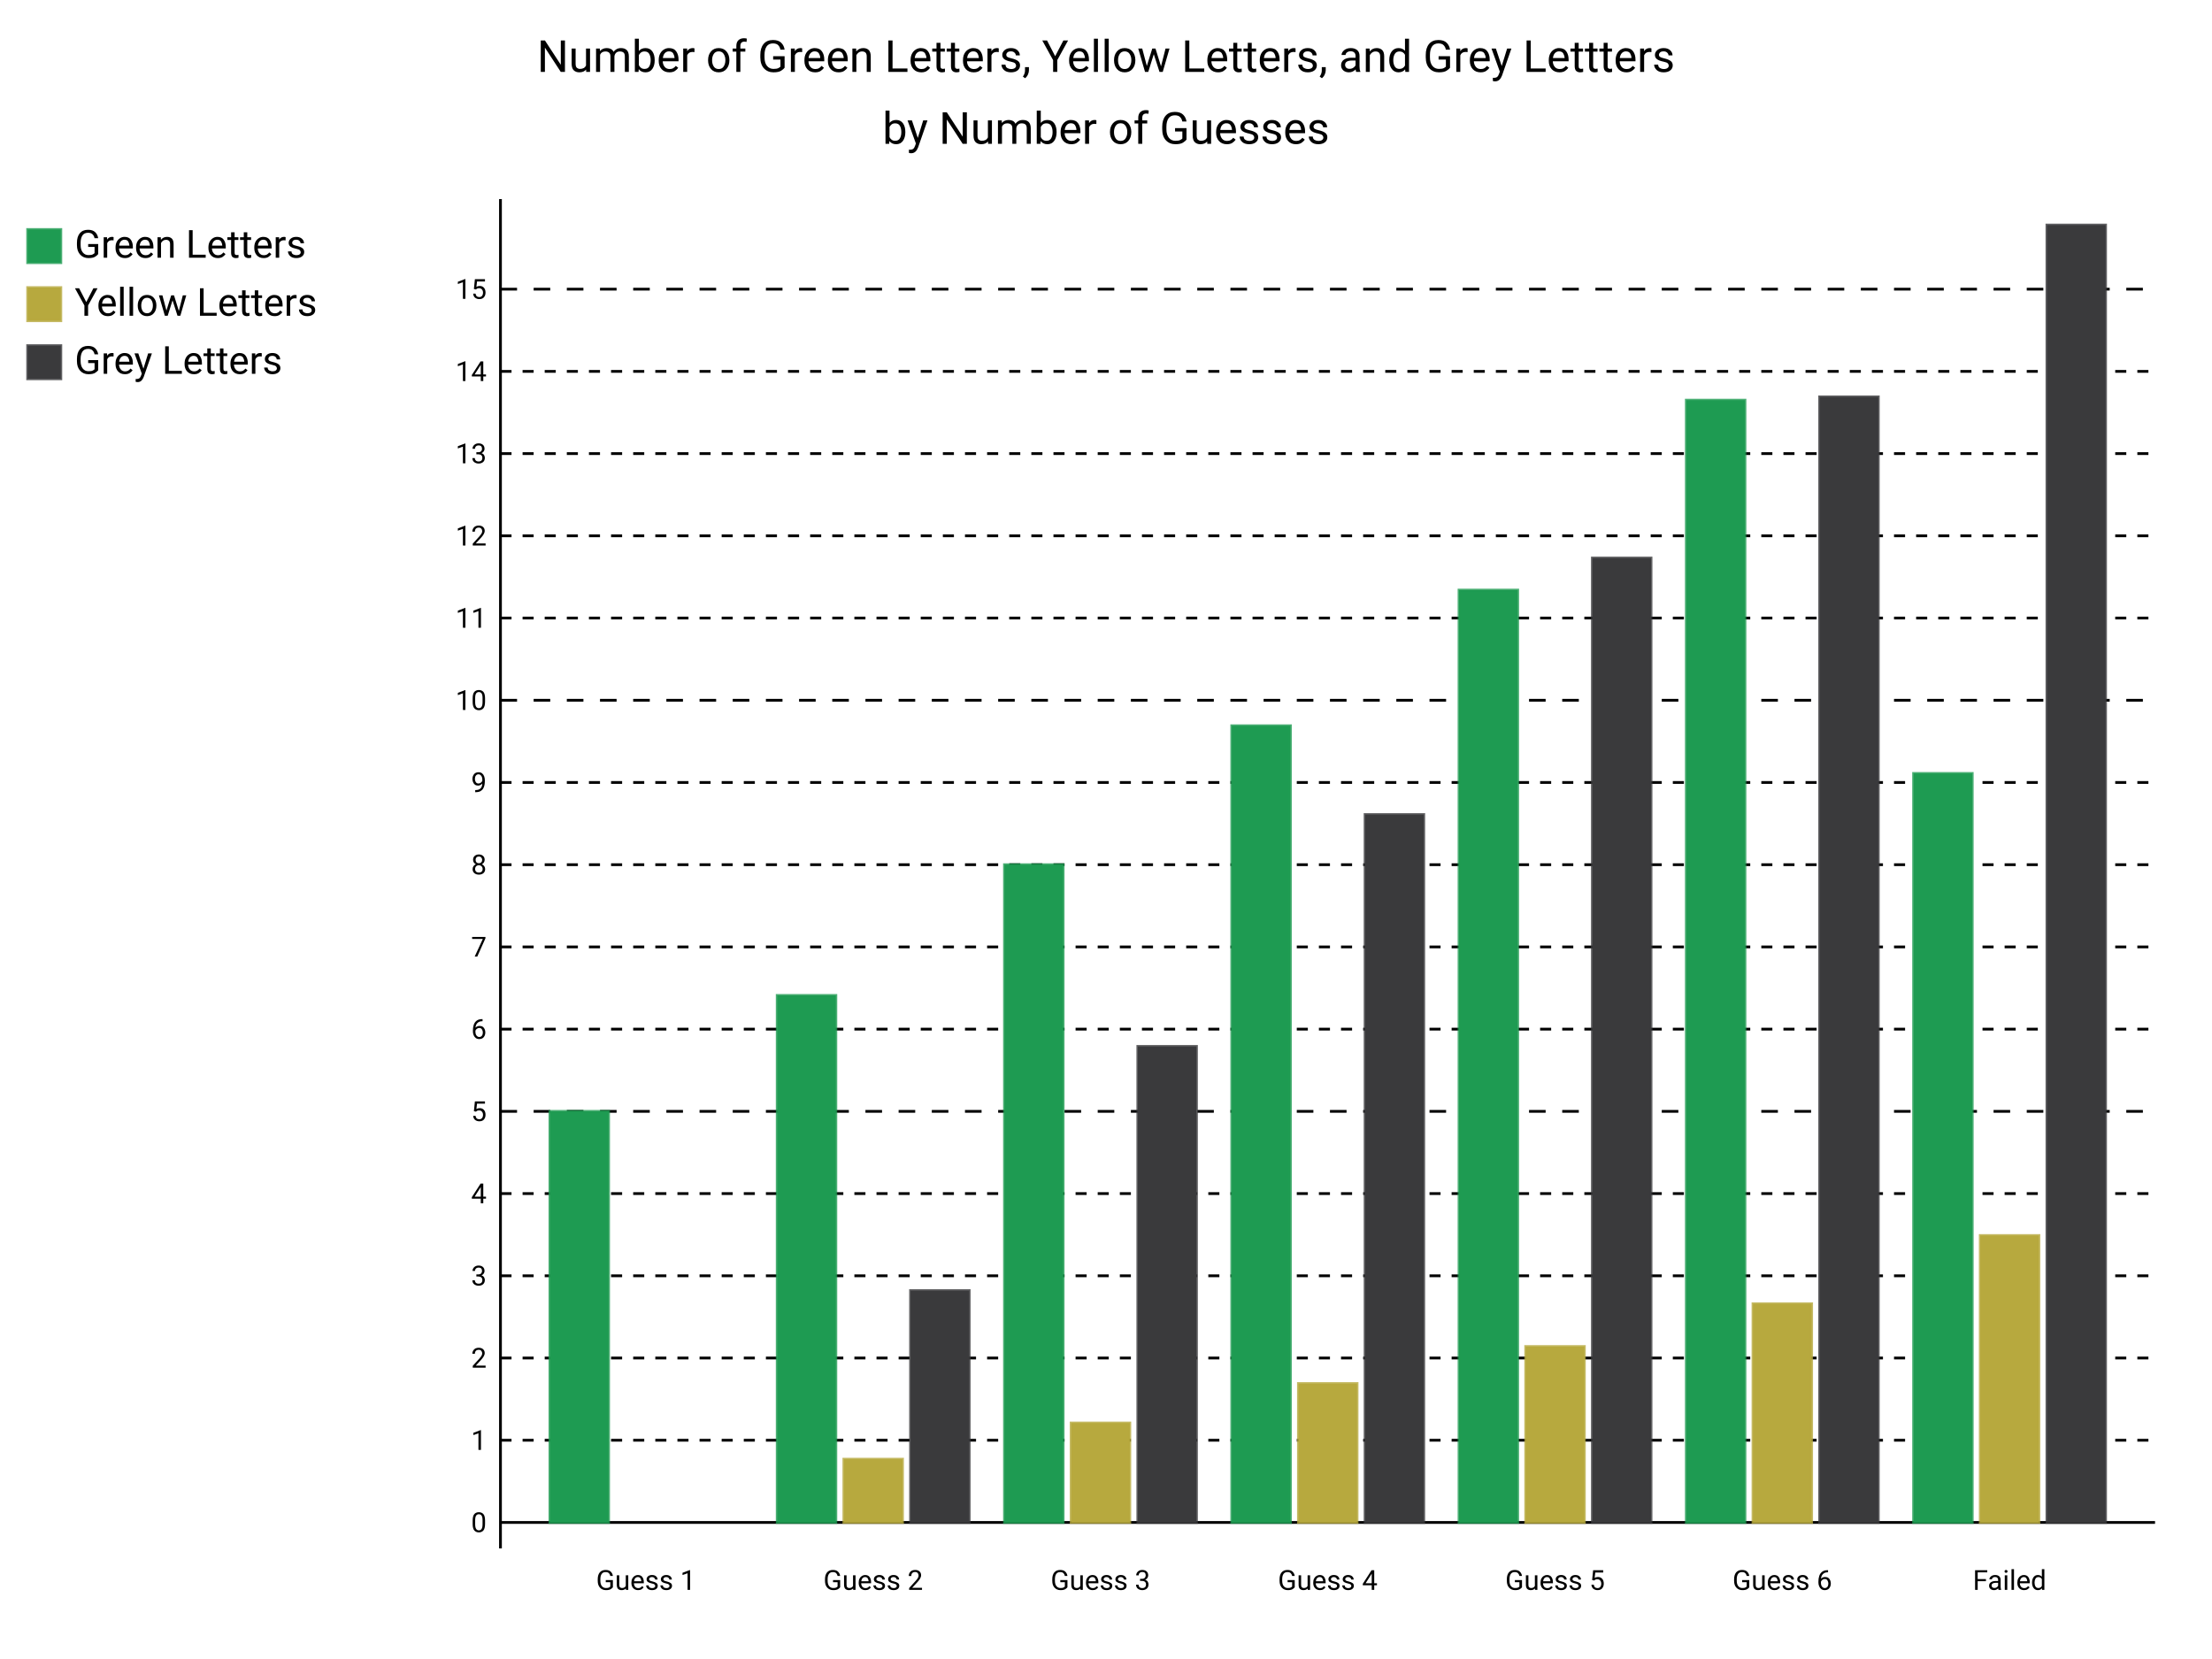
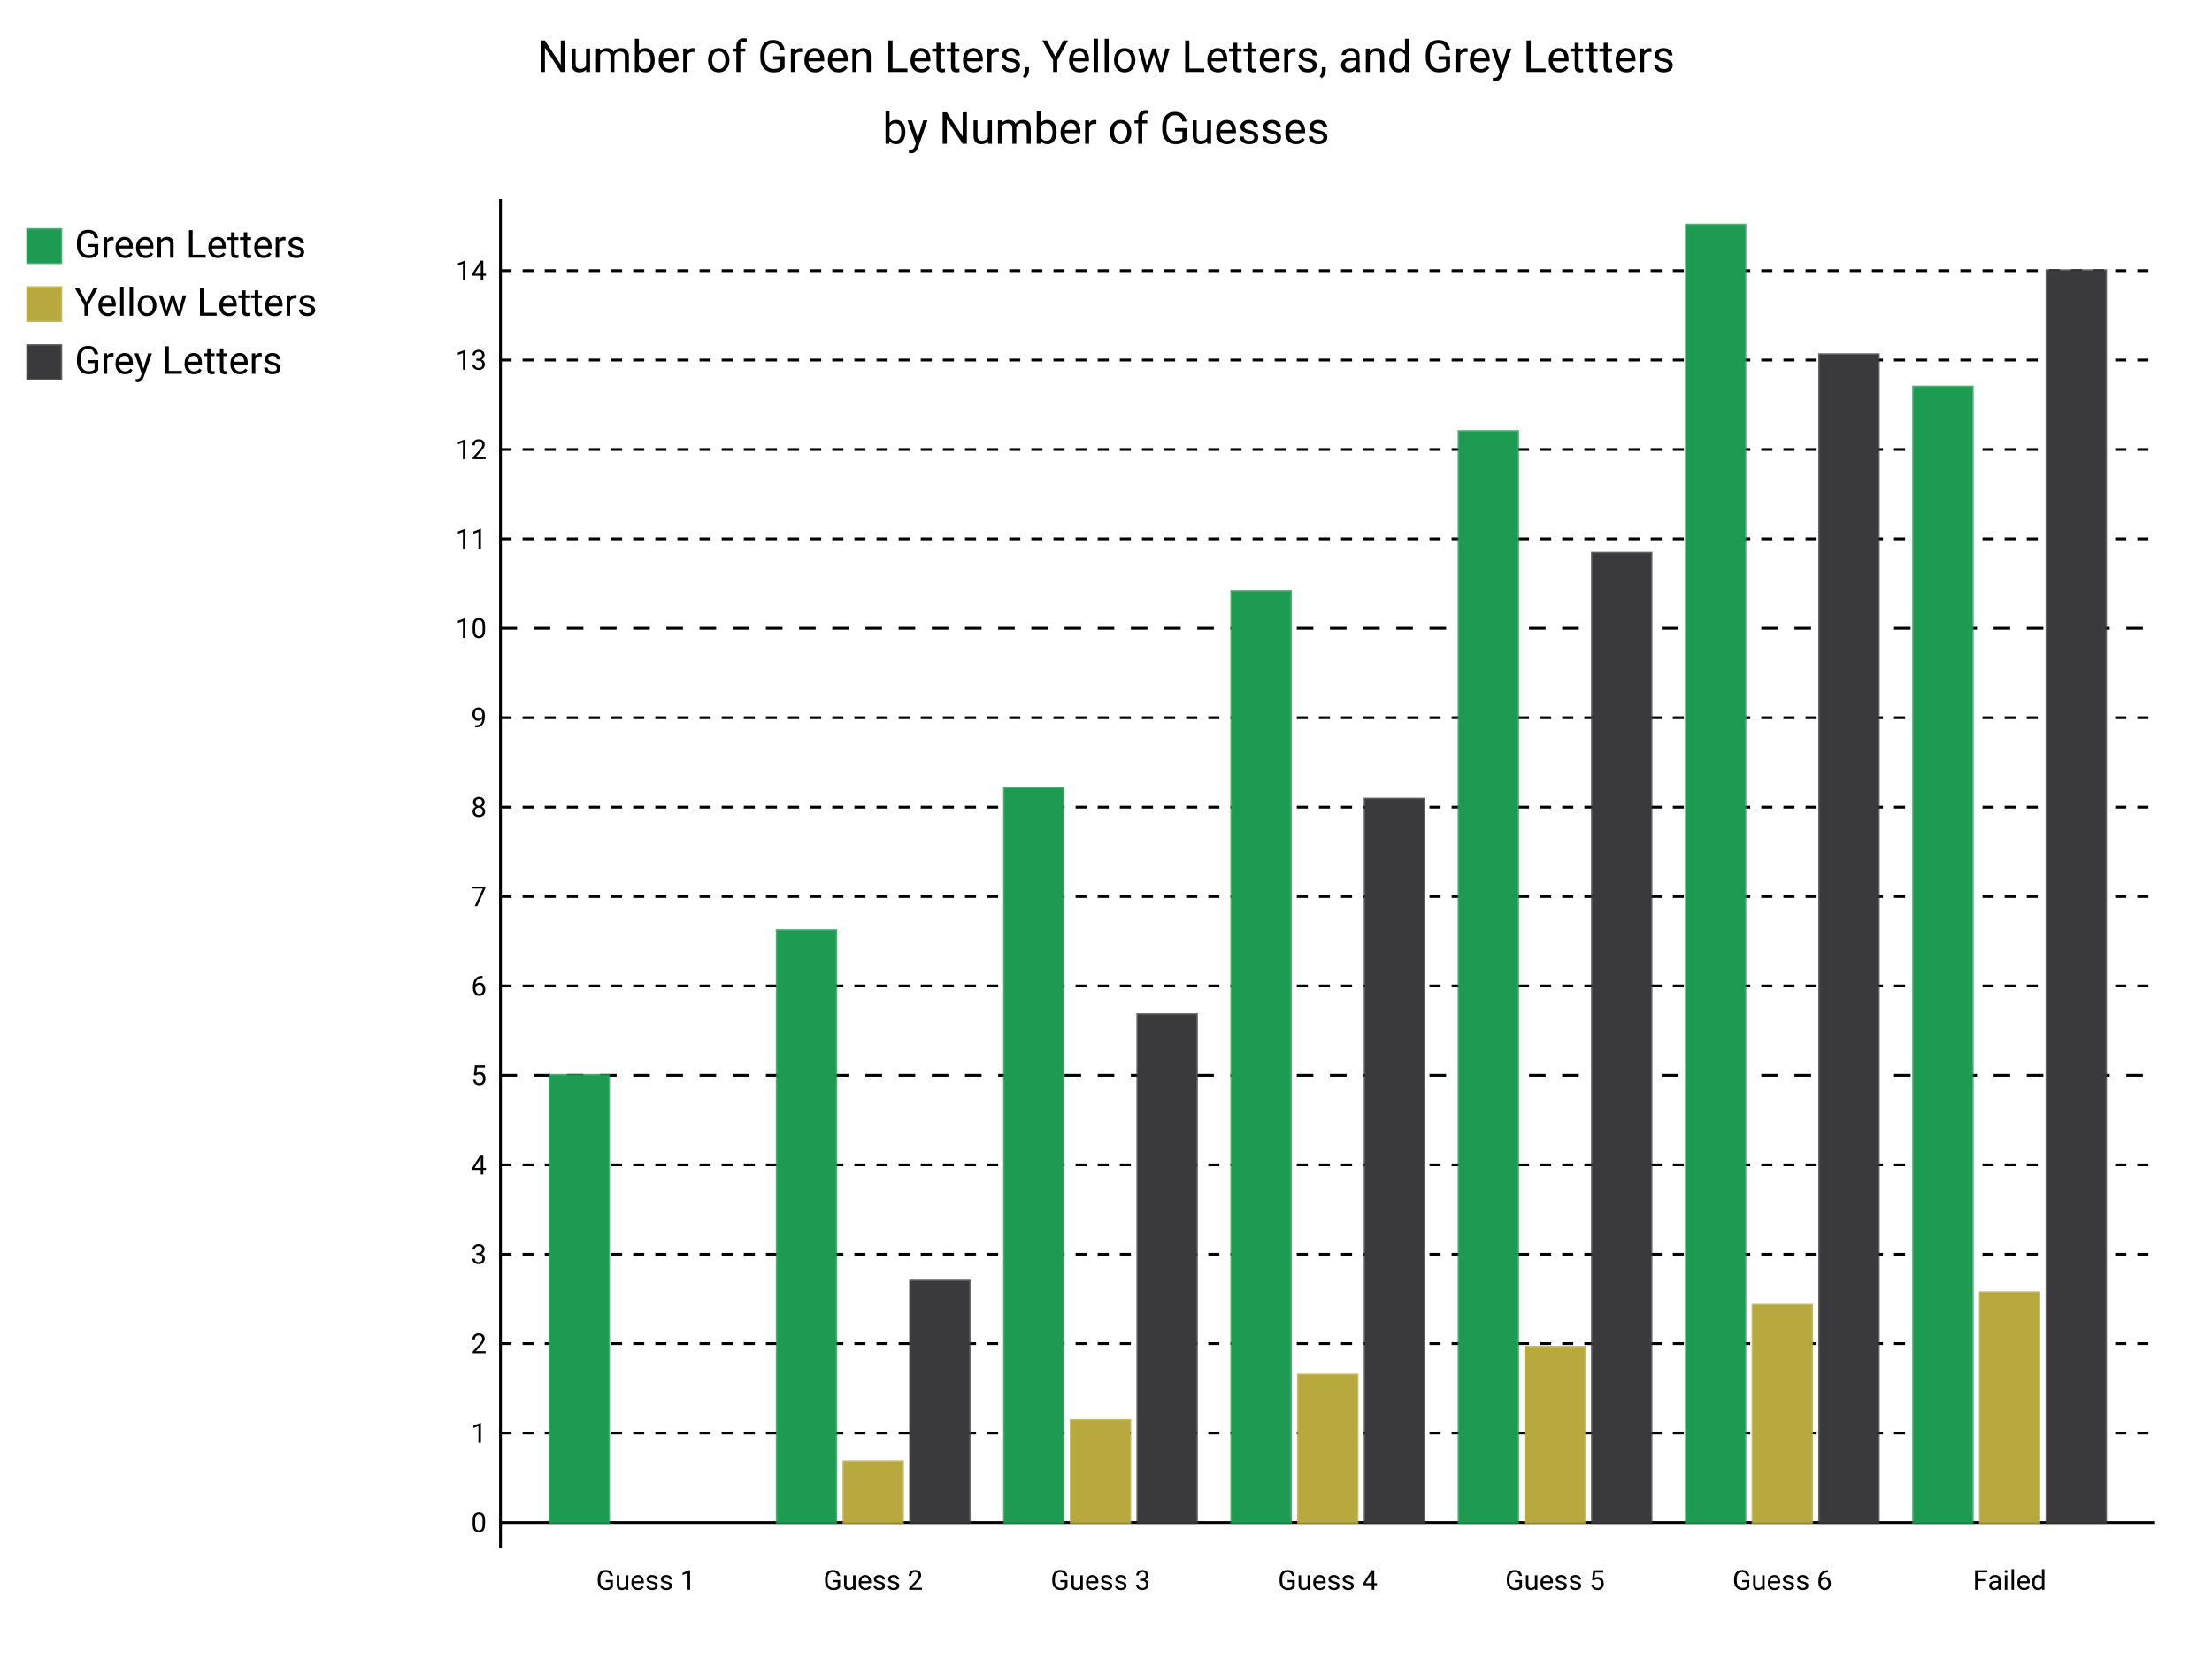
- <svg xmlns="http://www.w3.org/2000/svg" id="chart-f262ce84-f217-4ace-a73b-d1b488a04a0c" class="pygal-chart" viewBox="0 0 800 600">
+ <svg xmlns="http://www.w3.org/2000/svg" id="chart-8071188c-c805-4f9c-91b5-126d0d86ce1f" class="pygal-chart" viewBox="0 0 800 600">
  <defs>
-     <style type="text/css">#chart-f262ce84-f217-4ace-a73b-d1b488a04a0c{-webkit-user-select:none;-webkit-font-smoothing:antialiased;font-family:Roboto}#chart-f262ce84-f217-4ace-a73b-d1b488a04a0c .title{font-family:Roboto;font-size:16px}#chart-f262ce84-f217-4ace-a73b-d1b488a04a0c .legends .legend text{font-family:Roboto;font-size:14px}#chart-f262ce84-f217-4ace-a73b-d1b488a04a0c .axis text{font-family:Roboto;font-size:10px}#chart-f262ce84-f217-4ace-a73b-d1b488a04a0c .axis text.major{font-family:Roboto;font-size:10px}#chart-f262ce84-f217-4ace-a73b-d1b488a04a0c .text-overlay text.value{font-family:Roboto;font-size:16px}#chart-f262ce84-f217-4ace-a73b-d1b488a04a0c .text-overlay text.label{font-family:Roboto;font-size:10px}#chart-f262ce84-f217-4ace-a73b-d1b488a04a0c .tooltip{font-family:Roboto;font-size:14px}#chart-f262ce84-f217-4ace-a73b-d1b488a04a0c text.no_data{font-family:Roboto;font-size:64px}
- #chart-f262ce84-f217-4ace-a73b-d1b488a04a0c{background-color:white}#chart-f262ce84-f217-4ace-a73b-d1b488a04a0c path,#chart-f262ce84-f217-4ace-a73b-d1b488a04a0c line,#chart-f262ce84-f217-4ace-a73b-d1b488a04a0c rect,#chart-f262ce84-f217-4ace-a73b-d1b488a04a0c circle{-webkit-transition:150ms;-moz-transition:150ms;transition:150ms}#chart-f262ce84-f217-4ace-a73b-d1b488a04a0c .graph &gt; .background{fill:white}#chart-f262ce84-f217-4ace-a73b-d1b488a04a0c .plot &gt; .background{fill:white}#chart-f262ce84-f217-4ace-a73b-d1b488a04a0c .graph{fill:black}#chart-f262ce84-f217-4ace-a73b-d1b488a04a0c text.no_data{fill:black}#chart-f262ce84-f217-4ace-a73b-d1b488a04a0c .title{fill:black}#chart-f262ce84-f217-4ace-a73b-d1b488a04a0c .legends .legend text{fill:black}#chart-f262ce84-f217-4ace-a73b-d1b488a04a0c .legends .legend:hover text{fill:black}#chart-f262ce84-f217-4ace-a73b-d1b488a04a0c .axis .line{stroke:black}#chart-f262ce84-f217-4ace-a73b-d1b488a04a0c .axis .guide.line{stroke:black}#chart-f262ce84-f217-4ace-a73b-d1b488a04a0c .axis .major.line{stroke:black}#chart-f262ce84-f217-4ace-a73b-d1b488a04a0c .axis text.major{fill:black}#chart-f262ce84-f217-4ace-a73b-d1b488a04a0c .axis.y .guides:hover .guide.line,#chart-f262ce84-f217-4ace-a73b-d1b488a04a0c .line-graph .axis.x .guides:hover .guide.line,#chart-f262ce84-f217-4ace-a73b-d1b488a04a0c .stackedline-graph .axis.x .guides:hover .guide.line,#chart-f262ce84-f217-4ace-a73b-d1b488a04a0c .xy-graph .axis.x .guides:hover .guide.line{stroke:black}#chart-f262ce84-f217-4ace-a73b-d1b488a04a0c .axis .guides:hover text{fill:black}#chart-f262ce84-f217-4ace-a73b-d1b488a04a0c .reactive{fill-opacity:1;stroke-opacity:.8;stroke-width:1}#chart-f262ce84-f217-4ace-a73b-d1b488a04a0c .ci{stroke:black}#chart-f262ce84-f217-4ace-a73b-d1b488a04a0c .reactive.active,#chart-f262ce84-f217-4ace-a73b-d1b488a04a0c .active .reactive{fill-opacity:.8;stroke-opacity:.9;stroke-width:4}#chart-f262ce84-f217-4ace-a73b-d1b488a04a0c .ci .reactive.active{stroke-width:1.5}#chart-f262ce84-f217-4ace-a73b-d1b488a04a0c .series text{fill:black}#chart-f262ce84-f217-4ace-a73b-d1b488a04a0c .tooltip rect{fill:white;stroke:black;-webkit-transition:opacity 150ms;-moz-transition:opacity 150ms;transition:opacity 150ms}#chart-f262ce84-f217-4ace-a73b-d1b488a04a0c .tooltip .label{fill:black}#chart-f262ce84-f217-4ace-a73b-d1b488a04a0c .tooltip .label{fill:black}#chart-f262ce84-f217-4ace-a73b-d1b488a04a0c .tooltip .legend{font-size:.8em;fill:black}#chart-f262ce84-f217-4ace-a73b-d1b488a04a0c .tooltip .x_label{font-size:.6em;fill:black}#chart-f262ce84-f217-4ace-a73b-d1b488a04a0c .tooltip .xlink{font-size:.5em;text-decoration:underline}#chart-f262ce84-f217-4ace-a73b-d1b488a04a0c .tooltip .value{font-size:1.5em}#chart-f262ce84-f217-4ace-a73b-d1b488a04a0c .bound{font-size:.5em}#chart-f262ce84-f217-4ace-a73b-d1b488a04a0c .max-value{font-size:.75em;fill:black}#chart-f262ce84-f217-4ace-a73b-d1b488a04a0c .map-element{fill:white;stroke:black !important}#chart-f262ce84-f217-4ace-a73b-d1b488a04a0c .map-element .reactive{fill-opacity:inherit;stroke-opacity:inherit}#chart-f262ce84-f217-4ace-a73b-d1b488a04a0c .color-0,#chart-f262ce84-f217-4ace-a73b-d1b488a04a0c .color-0 a:visited{stroke:#1E9B52;fill:#1E9B52}#chart-f262ce84-f217-4ace-a73b-d1b488a04a0c .color-1,#chart-f262ce84-f217-4ace-a73b-d1b488a04a0c .color-1 a:visited{stroke:#b7a93e;fill:#b7a93e}#chart-f262ce84-f217-4ace-a73b-d1b488a04a0c .color-2,#chart-f262ce84-f217-4ace-a73b-d1b488a04a0c .color-2 a:visited{stroke:#3a3a3c;fill:#3a3a3c}#chart-f262ce84-f217-4ace-a73b-d1b488a04a0c .text-overlay .color-0 text{fill:black}#chart-f262ce84-f217-4ace-a73b-d1b488a04a0c .text-overlay .color-1 text{fill:black}#chart-f262ce84-f217-4ace-a73b-d1b488a04a0c .text-overlay .color-2 text{fill:black}
- #chart-f262ce84-f217-4ace-a73b-d1b488a04a0c text.no_data{text-anchor:middle}#chart-f262ce84-f217-4ace-a73b-d1b488a04a0c .guide.line{fill:none}#chart-f262ce84-f217-4ace-a73b-d1b488a04a0c .centered{text-anchor:middle}#chart-f262ce84-f217-4ace-a73b-d1b488a04a0c .title{text-anchor:middle}#chart-f262ce84-f217-4ace-a73b-d1b488a04a0c .legends .legend text{fill-opacity:1}#chart-f262ce84-f217-4ace-a73b-d1b488a04a0c .axis.x text{text-anchor:middle}#chart-f262ce84-f217-4ace-a73b-d1b488a04a0c .axis.x:not(.web) text[transform]{text-anchor:start}#chart-f262ce84-f217-4ace-a73b-d1b488a04a0c .axis.x:not(.web) text[transform].backwards{text-anchor:end}#chart-f262ce84-f217-4ace-a73b-d1b488a04a0c .axis.y text{text-anchor:end}#chart-f262ce84-f217-4ace-a73b-d1b488a04a0c .axis.y text[transform].backwards{text-anchor:start}#chart-f262ce84-f217-4ace-a73b-d1b488a04a0c .axis.y2 text{text-anchor:start}#chart-f262ce84-f217-4ace-a73b-d1b488a04a0c .axis.y2 text[transform].backwards{text-anchor:end}#chart-f262ce84-f217-4ace-a73b-d1b488a04a0c .axis .guide.line{stroke-dasharray:4,4;stroke:black}#chart-f262ce84-f217-4ace-a73b-d1b488a04a0c .axis .major.guide.line{stroke-dasharray:6,6;stroke:black}#chart-f262ce84-f217-4ace-a73b-d1b488a04a0c .horizontal .axis.y .guide.line,#chart-f262ce84-f217-4ace-a73b-d1b488a04a0c .horizontal .axis.y2 .guide.line,#chart-f262ce84-f217-4ace-a73b-d1b488a04a0c .vertical .axis.x .guide.line{opacity:0}#chart-f262ce84-f217-4ace-a73b-d1b488a04a0c .horizontal .axis.always_show .guide.line,#chart-f262ce84-f217-4ace-a73b-d1b488a04a0c .vertical .axis.always_show .guide.line{opacity:1 !important}#chart-f262ce84-f217-4ace-a73b-d1b488a04a0c .axis.y .guides:hover .guide.line,#chart-f262ce84-f217-4ace-a73b-d1b488a04a0c .axis.y2 .guides:hover .guide.line,#chart-f262ce84-f217-4ace-a73b-d1b488a04a0c .axis.x .guides:hover .guide.line{opacity:1}#chart-f262ce84-f217-4ace-a73b-d1b488a04a0c .axis .guides:hover text{opacity:1}#chart-f262ce84-f217-4ace-a73b-d1b488a04a0c .nofill{fill:none}#chart-f262ce84-f217-4ace-a73b-d1b488a04a0c .subtle-fill{fill-opacity:.2}#chart-f262ce84-f217-4ace-a73b-d1b488a04a0c .dot{stroke-width:1px;fill-opacity:1;stroke-opacity:1}#chart-f262ce84-f217-4ace-a73b-d1b488a04a0c .dot.active{stroke-width:5px}#chart-f262ce84-f217-4ace-a73b-d1b488a04a0c .dot.negative{fill:transparent}#chart-f262ce84-f217-4ace-a73b-d1b488a04a0c text,#chart-f262ce84-f217-4ace-a73b-d1b488a04a0c tspan{stroke:none !important}#chart-f262ce84-f217-4ace-a73b-d1b488a04a0c .series text.active{opacity:1}#chart-f262ce84-f217-4ace-a73b-d1b488a04a0c .tooltip rect{fill-opacity:.95;stroke-width:.5}#chart-f262ce84-f217-4ace-a73b-d1b488a04a0c .tooltip text{fill-opacity:1}#chart-f262ce84-f217-4ace-a73b-d1b488a04a0c .showable{visibility:hidden}#chart-f262ce84-f217-4ace-a73b-d1b488a04a0c .showable.shown{visibility:visible}#chart-f262ce84-f217-4ace-a73b-d1b488a04a0c .gauge-background{fill:rgba(229,229,229,1);stroke:none}#chart-f262ce84-f217-4ace-a73b-d1b488a04a0c .bg-lines{stroke:white;stroke-width:2px}</style>
+     <style type="text/css">#chart-8071188c-c805-4f9c-91b5-126d0d86ce1f{-webkit-user-select:none;-webkit-font-smoothing:antialiased;font-family:Roboto}#chart-8071188c-c805-4f9c-91b5-126d0d86ce1f .title{font-family:Roboto;font-size:16px}#chart-8071188c-c805-4f9c-91b5-126d0d86ce1f .legends .legend text{font-family:Roboto;font-size:14px}#chart-8071188c-c805-4f9c-91b5-126d0d86ce1f .axis text{font-family:Roboto;font-size:10px}#chart-8071188c-c805-4f9c-91b5-126d0d86ce1f .axis text.major{font-family:Roboto;font-size:10px}#chart-8071188c-c805-4f9c-91b5-126d0d86ce1f .text-overlay text.value{font-family:Roboto;font-size:16px}#chart-8071188c-c805-4f9c-91b5-126d0d86ce1f .text-overlay text.label{font-family:Roboto;font-size:10px}#chart-8071188c-c805-4f9c-91b5-126d0d86ce1f .tooltip{font-family:Roboto;font-size:14px}#chart-8071188c-c805-4f9c-91b5-126d0d86ce1f text.no_data{font-family:Roboto;font-size:64px}
+ #chart-8071188c-c805-4f9c-91b5-126d0d86ce1f{background-color:white}#chart-8071188c-c805-4f9c-91b5-126d0d86ce1f path,#chart-8071188c-c805-4f9c-91b5-126d0d86ce1f line,#chart-8071188c-c805-4f9c-91b5-126d0d86ce1f rect,#chart-8071188c-c805-4f9c-91b5-126d0d86ce1f circle{-webkit-transition:150ms;-moz-transition:150ms;transition:150ms}#chart-8071188c-c805-4f9c-91b5-126d0d86ce1f .graph &gt; .background{fill:white}#chart-8071188c-c805-4f9c-91b5-126d0d86ce1f .plot &gt; .background{fill:white}#chart-8071188c-c805-4f9c-91b5-126d0d86ce1f .graph{fill:black}#chart-8071188c-c805-4f9c-91b5-126d0d86ce1f text.no_data{fill:black}#chart-8071188c-c805-4f9c-91b5-126d0d86ce1f .title{fill:black}#chart-8071188c-c805-4f9c-91b5-126d0d86ce1f .legends .legend text{fill:black}#chart-8071188c-c805-4f9c-91b5-126d0d86ce1f .legends .legend:hover text{fill:black}#chart-8071188c-c805-4f9c-91b5-126d0d86ce1f .axis .line{stroke:black}#chart-8071188c-c805-4f9c-91b5-126d0d86ce1f .axis .guide.line{stroke:black}#chart-8071188c-c805-4f9c-91b5-126d0d86ce1f .axis .major.line{stroke:black}#chart-8071188c-c805-4f9c-91b5-126d0d86ce1f .axis text.major{fill:black}#chart-8071188c-c805-4f9c-91b5-126d0d86ce1f .axis.y .guides:hover .guide.line,#chart-8071188c-c805-4f9c-91b5-126d0d86ce1f .line-graph .axis.x .guides:hover .guide.line,#chart-8071188c-c805-4f9c-91b5-126d0d86ce1f .stackedline-graph .axis.x .guides:hover .guide.line,#chart-8071188c-c805-4f9c-91b5-126d0d86ce1f .xy-graph .axis.x .guides:hover .guide.line{stroke:black}#chart-8071188c-c805-4f9c-91b5-126d0d86ce1f .axis .guides:hover text{fill:black}#chart-8071188c-c805-4f9c-91b5-126d0d86ce1f .reactive{fill-opacity:1;stroke-opacity:.8;stroke-width:1}#chart-8071188c-c805-4f9c-91b5-126d0d86ce1f .ci{stroke:black}#chart-8071188c-c805-4f9c-91b5-126d0d86ce1f .reactive.active,#chart-8071188c-c805-4f9c-91b5-126d0d86ce1f .active .reactive{fill-opacity:.8;stroke-opacity:.9;stroke-width:4}#chart-8071188c-c805-4f9c-91b5-126d0d86ce1f .ci .reactive.active{stroke-width:1.5}#chart-8071188c-c805-4f9c-91b5-126d0d86ce1f .series text{fill:black}#chart-8071188c-c805-4f9c-91b5-126d0d86ce1f .tooltip rect{fill:white;stroke:black;-webkit-transition:opacity 150ms;-moz-transition:opacity 150ms;transition:opacity 150ms}#chart-8071188c-c805-4f9c-91b5-126d0d86ce1f .tooltip .label{fill:black}#chart-8071188c-c805-4f9c-91b5-126d0d86ce1f .tooltip .label{fill:black}#chart-8071188c-c805-4f9c-91b5-126d0d86ce1f .tooltip .legend{font-size:.8em;fill:black}#chart-8071188c-c805-4f9c-91b5-126d0d86ce1f .tooltip .x_label{font-size:.6em;fill:black}#chart-8071188c-c805-4f9c-91b5-126d0d86ce1f .tooltip .xlink{font-size:.5em;text-decoration:underline}#chart-8071188c-c805-4f9c-91b5-126d0d86ce1f .tooltip .value{font-size:1.5em}#chart-8071188c-c805-4f9c-91b5-126d0d86ce1f .bound{font-size:.5em}#chart-8071188c-c805-4f9c-91b5-126d0d86ce1f .max-value{font-size:.75em;fill:black}#chart-8071188c-c805-4f9c-91b5-126d0d86ce1f .map-element{fill:white;stroke:black !important}#chart-8071188c-c805-4f9c-91b5-126d0d86ce1f .map-element .reactive{fill-opacity:inherit;stroke-opacity:inherit}#chart-8071188c-c805-4f9c-91b5-126d0d86ce1f .color-0,#chart-8071188c-c805-4f9c-91b5-126d0d86ce1f .color-0 a:visited{stroke:#1E9B52;fill:#1E9B52}#chart-8071188c-c805-4f9c-91b5-126d0d86ce1f .color-1,#chart-8071188c-c805-4f9c-91b5-126d0d86ce1f .color-1 a:visited{stroke:#b7a93e;fill:#b7a93e}#chart-8071188c-c805-4f9c-91b5-126d0d86ce1f .color-2,#chart-8071188c-c805-4f9c-91b5-126d0d86ce1f .color-2 a:visited{stroke:#3a3a3c;fill:#3a3a3c}#chart-8071188c-c805-4f9c-91b5-126d0d86ce1f .text-overlay .color-0 text{fill:black}#chart-8071188c-c805-4f9c-91b5-126d0d86ce1f .text-overlay .color-1 text{fill:black}#chart-8071188c-c805-4f9c-91b5-126d0d86ce1f .text-overlay .color-2 text{fill:black}
+ #chart-8071188c-c805-4f9c-91b5-126d0d86ce1f text.no_data{text-anchor:middle}#chart-8071188c-c805-4f9c-91b5-126d0d86ce1f .guide.line{fill:none}#chart-8071188c-c805-4f9c-91b5-126d0d86ce1f .centered{text-anchor:middle}#chart-8071188c-c805-4f9c-91b5-126d0d86ce1f .title{text-anchor:middle}#chart-8071188c-c805-4f9c-91b5-126d0d86ce1f .legends .legend text{fill-opacity:1}#chart-8071188c-c805-4f9c-91b5-126d0d86ce1f .axis.x text{text-anchor:middle}#chart-8071188c-c805-4f9c-91b5-126d0d86ce1f .axis.x:not(.web) text[transform]{text-anchor:start}#chart-8071188c-c805-4f9c-91b5-126d0d86ce1f .axis.x:not(.web) text[transform].backwards{text-anchor:end}#chart-8071188c-c805-4f9c-91b5-126d0d86ce1f .axis.y text{text-anchor:end}#chart-8071188c-c805-4f9c-91b5-126d0d86ce1f .axis.y text[transform].backwards{text-anchor:start}#chart-8071188c-c805-4f9c-91b5-126d0d86ce1f .axis.y2 text{text-anchor:start}#chart-8071188c-c805-4f9c-91b5-126d0d86ce1f .axis.y2 text[transform].backwards{text-anchor:end}#chart-8071188c-c805-4f9c-91b5-126d0d86ce1f .axis .guide.line{stroke-dasharray:4,4;stroke:black}#chart-8071188c-c805-4f9c-91b5-126d0d86ce1f .axis .major.guide.line{stroke-dasharray:6,6;stroke:black}#chart-8071188c-c805-4f9c-91b5-126d0d86ce1f .horizontal .axis.y .guide.line,#chart-8071188c-c805-4f9c-91b5-126d0d86ce1f .horizontal .axis.y2 .guide.line,#chart-8071188c-c805-4f9c-91b5-126d0d86ce1f .vertical .axis.x .guide.line{opacity:0}#chart-8071188c-c805-4f9c-91b5-126d0d86ce1f .horizontal .axis.always_show .guide.line,#chart-8071188c-c805-4f9c-91b5-126d0d86ce1f .vertical .axis.always_show .guide.line{opacity:1 !important}#chart-8071188c-c805-4f9c-91b5-126d0d86ce1f .axis.y .guides:hover .guide.line,#chart-8071188c-c805-4f9c-91b5-126d0d86ce1f .axis.y2 .guides:hover .guide.line,#chart-8071188c-c805-4f9c-91b5-126d0d86ce1f .axis.x .guides:hover .guide.line{opacity:1}#chart-8071188c-c805-4f9c-91b5-126d0d86ce1f .axis .guides:hover text{opacity:1}#chart-8071188c-c805-4f9c-91b5-126d0d86ce1f .nofill{fill:none}#chart-8071188c-c805-4f9c-91b5-126d0d86ce1f .subtle-fill{fill-opacity:.2}#chart-8071188c-c805-4f9c-91b5-126d0d86ce1f .dot{stroke-width:1px;fill-opacity:1;stroke-opacity:1}#chart-8071188c-c805-4f9c-91b5-126d0d86ce1f .dot.active{stroke-width:5px}#chart-8071188c-c805-4f9c-91b5-126d0d86ce1f .dot.negative{fill:transparent}#chart-8071188c-c805-4f9c-91b5-126d0d86ce1f text,#chart-8071188c-c805-4f9c-91b5-126d0d86ce1f tspan{stroke:none !important}#chart-8071188c-c805-4f9c-91b5-126d0d86ce1f .series text.active{opacity:1}#chart-8071188c-c805-4f9c-91b5-126d0d86ce1f .tooltip rect{fill-opacity:.95;stroke-width:.5}#chart-8071188c-c805-4f9c-91b5-126d0d86ce1f .tooltip text{fill-opacity:1}#chart-8071188c-c805-4f9c-91b5-126d0d86ce1f .showable{visibility:hidden}#chart-8071188c-c805-4f9c-91b5-126d0d86ce1f .showable.shown{visibility:visible}#chart-8071188c-c805-4f9c-91b5-126d0d86ce1f .gauge-background{fill:rgba(229,229,229,1);stroke:none}#chart-8071188c-c805-4f9c-91b5-126d0d86ce1f .bg-lines{stroke:white;stroke-width:2px}</style>
  </defs>
  <g class="graph bar-graph vertical">
    <rect x="0" y="0" width="800" height="600" class="background" />
    <g transform="translate(181, 72)" class="plot">
      <rect x="0" y="0" width="598.4" height="488" class="background" />
      <g class="axis y always_show">
        <g class="guides">
          <path d="M0 478.615 h598.4" class="axis major line" />
          <text x="-5" y="482.115" class="major">0</text>
        </g>
        <g class="guides">
-           <path d="M0 448.88 h598.4" class="guide line" />
-           <text x="-5" y="452.38" class="">1</text>
-         </g>
-         <g class="guides">
-           <path d="M0 419.144 h598.4" class="guide line" />
-           <text x="-5" y="422.644" class="">2</text>
-         </g>
-         <g class="guides">
-           <path d="M0 389.408 h598.4" class="guide line" />
-           <text x="-5" y="392.908" class="">3</text>
-         </g>
-         <g class="guides">
-           <path d="M0 359.672 h598.4" class="guide line" />
-           <text x="-5" y="363.172" class="">4</text>
-         </g>
-         <g class="guides">
-           <path d="M0 329.936 h598.4" class="major guide line" />
-           <text x="-5" y="333.436" class="major">5</text>
-         </g>
-         <g class="guides">
-           <path d="M0 300.201 h598.4" class="guide line" />
-           <text x="-5" y="303.701" class="">6</text>
-         </g>
-         <g class="guides">
-           <path d="M0 270.465 h598.4" class="guide line" />
-           <text x="-5" y="273.965" class="">7</text>
-         </g>
-         <g class="guides">
-           <path d="M0 240.729 h598.4" class="guide line" />
-           <text x="-5" y="244.229" class="">8</text>
-         </g>
-         <g class="guides">
-           <path d="M0 210.993 h598.4" class="guide line" />
-           <text x="-5" y="214.493" class="">9</text>
-         </g>
-         <g class="guides">
-           <path d="M0 181.257 h598.4" class="major guide line" />
-           <text x="-5" y="184.757" class="major">10</text>
-         </g>
-         <g class="guides">
-           <path d="M0 151.522 h598.4" class="guide line" />
-           <text x="-5" y="155.022" class="">11</text>
-         </g>
-         <g class="guides">
-           <path d="M0 121.786 h598.4" class="guide line" />
-           <text x="-5" y="125.286" class="">12</text>
-         </g>
-         <g class="guides">
-           <path d="M0 92.05 h598.4" class="guide line" />
-           <text x="-5" y="95.55" class="">13</text>
-         </g>
-         <g class="guides">
-           <path d="M0 62.314 h598.4" class="guide line" />
-           <text x="-5" y="65.814" class="">14</text>
-         </g>
-         <g class="guides">
-           <path d="M0 32.579 h598.4" class="major guide line" />
-           <text x="-5" y="36.079" class="major">15</text>
+           <path d="M0 446.277 h598.4" class="guide line" />
+           <text x="-5" y="449.777" class="">1</text>
+         </g>
+         <g class="guides">
+           <path d="M0 413.939 h598.4" class="guide line" />
+           <text x="-5" y="417.439" class="">2</text>
+         </g>
+         <g class="guides">
+           <path d="M0 381.6 h598.4" class="guide line" />
+           <text x="-5" y="385.1" class="">3</text>
+         </g>
+         <g class="guides">
+           <path d="M0 349.262 h598.4" class="guide line" />
+           <text x="-5" y="352.762" class="">4</text>
+         </g>
+         <g class="guides">
+           <path d="M0 316.923 h598.4" class="major guide line" />
+           <text x="-5" y="320.423" class="major">5</text>
+         </g>
+         <g class="guides">
+           <path d="M0 284.585 h598.4" class="guide line" />
+           <text x="-5" y="288.085" class="">6</text>
+         </g>
+         <g class="guides">
+           <path d="M0 252.246 h598.4" class="guide line" />
+           <text x="-5" y="255.746" class="">7</text>
+         </g>
+         <g class="guides">
+           <path d="M0 219.908 h598.4" class="guide line" />
+           <text x="-5" y="223.408" class="">8</text>
+         </g>
+         <g class="guides">
+           <path d="M0 187.569 h598.4" class="guide line" />
+           <text x="-5" y="191.069" class="">9</text>
+         </g>
+         <g class="guides">
+           <path d="M0 155.231 h598.4" class="major guide line" />
+           <text x="-5" y="158.731" class="major">10</text>
+         </g>
+         <g class="guides">
+           <path d="M0 122.893 h598.4" class="guide line" />
+           <text x="-5" y="126.393" class="">11</text>
+         </g>
+         <g class="guides">
+           <path d="M0 90.554 h598.4" class="guide line" />
+           <text x="-5" y="94.054" class="">12</text>
+         </g>
+         <g class="guides">
+           <path d="M0 58.216 h598.4" class="guide line" />
+           <text x="-5" y="61.716" class="">13</text>
+         </g>
+         <g class="guides">
+           <path d="M0 25.877 h598.4" class="guide line" />
+           <text x="-5" y="29.377" class="">14</text>
        </g>
      </g>
      <g class="axis x">
        <path d="M0 0 v488" class="line" />
        <g class="guides">
          <path d="M52.607 0 v488" class="guide line" />
          <text x="52.607" y="503.0" class="">Guess 1</text>
        </g>
        <g class="guides">
          <path d="M134.804 0 v488" class="guide line" />
          <text x="134.804" y="503.0" class="">Guess 2</text>
        </g>
        <g class="guides">
          <path d="M217.002 0 v488" class="guide line" />
          <text x="217.002" y="503.0" class="">Guess 3</text>
        </g>
        <g class="guides">
          <path d="M299.2 0 v488" class="guide line" />
          <text x="299.2" y="503.0" class="">Guess 4</text>
        </g>
        <g class="guides">
          <path d="M381.398 0 v488" class="guide line" />
          <text x="381.398" y="503.0" class="">Guess 5</text>
        </g>
        <g class="guides">
          <path d="M463.596 0 v488" class="guide line" />
          <text x="463.596" y="503.0" class="">Guess 6</text>
        </g>
        <g class="guides">
          <path d="M545.793 0 v488" class="guide line" />
          <text x="545.793" y="503.0" class="">Failed</text>
        </g>
      </g>
      <g class="series serie-0 color-0">
        <g class="bars">
          <g class="bar">
-             <rect x="17.886" y="329.936" rx="0" ry="0" width="21.218" height="148.679" class="rect reactive tooltip-trigger" />
-           </g>
-           <g class="bar">
-             <rect x="100.084" y="288.009" rx="0" ry="0" width="21.218" height="190.606" class="rect reactive tooltip-trigger" />
-           </g>
-           <g class="bar">
-             <rect x="182.282" y="240.729" rx="0" ry="0" width="21.218" height="237.886" class="rect reactive tooltip-trigger" />
-           </g>
-           <g class="bar">
-             <rect x="264.48" y="190.476" rx="0" ry="0" width="21.218" height="288.14" class="rect reactive tooltip-trigger" />
-           </g>
-           <g class="bar">
-             <rect x="346.677" y="141.412" rx="0" ry="0" width="21.218" height="337.204" class="rect reactive tooltip-trigger" />
-           </g>
-           <g class="bar">
-             <rect x="428.875" y="72.722" rx="0" ry="0" width="21.218" height="405.894" class="rect reactive tooltip-trigger" />
-           </g>
-           <g class="bar">
-             <rect x="511.073" y="207.722" rx="0" ry="0" width="21.218" height="270.893" class="rect reactive tooltip-trigger" />
+             <rect x="17.886" y="316.923" rx="0" ry="0" width="21.218" height="161.692" class="rect reactive tooltip-trigger" />
+           </g>
+           <g class="bar">
+             <rect x="100.084" y="264.535" rx="0" ry="0" width="21.218" height="214.08" class="rect reactive tooltip-trigger" />
+           </g>
+           <g class="bar">
+             <rect x="182.282" y="213.117" rx="0" ry="0" width="21.218" height="265.499" class="rect reactive tooltip-trigger" />
+           </g>
+           <g class="bar">
+             <rect x="264.48" y="141.972" rx="0" ry="0" width="21.218" height="336.643" class="rect reactive tooltip-trigger" />
+           </g>
+           <g class="bar">
+             <rect x="346.677" y="84.086" rx="0" ry="0" width="21.218" height="394.529" class="rect reactive tooltip-trigger" />
+           </g>
+           <g class="bar">
+             <rect x="428.875" y="9.385" rx="0" ry="0" width="21.218" height="469.231" class="rect reactive tooltip-trigger" />
+           </g>
+           <g class="bar">
+             <rect x="511.073" y="67.917" rx="0" ry="0" width="21.218" height="410.698" class="rect reactive tooltip-trigger" />
          </g>
        </g>
      </g>
      <g class="series serie-1 color-1">
        <g class="bars">
          <g class="bar">
            <rect x="41.998" y="478.615" rx="0" ry="0" width="21.218" height="0.0" class="rect reactive tooltip-trigger" />
          </g>
          <g class="bar">
-             <rect x="124.195" y="455.719" rx="0" ry="0" width="21.218" height="22.897" class="rect reactive tooltip-trigger" />
-           </g>
-           <g class="bar">
-             <rect x="206.393" y="442.635" rx="0" ry="0" width="21.218" height="35.98" class="rect reactive tooltip-trigger" />
-           </g>
-           <g class="bar">
-             <rect x="288.591" y="428.362" rx="0" ry="0" width="21.218" height="50.253" class="rect reactive tooltip-trigger" />
-           </g>
-           <g class="bar">
-             <rect x="370.789" y="414.981" rx="0" ry="0" width="21.218" height="63.635" class="rect reactive tooltip-trigger" />
-           </g>
-           <g class="bar">
-             <rect x="452.987" y="399.518" rx="0" ry="0" width="21.218" height="79.097" class="rect reactive tooltip-trigger" />
-           </g>
-           <g class="bar">
-             <rect x="535.184" y="374.837" rx="0" ry="0" width="21.218" height="103.778" class="rect reactive tooltip-trigger" />
+             <rect x="124.195" y="456.625" rx="0" ry="0" width="21.218" height="21.99" class="rect reactive tooltip-trigger" />
+           </g>
+           <g class="bar">
+             <rect x="206.393" y="441.75" rx="0" ry="0" width="21.218" height="36.866" class="rect reactive tooltip-trigger" />
+           </g>
+           <g class="bar">
+             <rect x="288.591" y="425.257" rx="0" ry="0" width="21.218" height="53.358" class="rect reactive tooltip-trigger" />
+           </g>
+           <g class="bar">
+             <rect x="370.789" y="415.232" rx="0" ry="0" width="21.218" height="63.383" class="rect reactive tooltip-trigger" />
+           </g>
+           <g class="bar">
+             <rect x="452.987" y="400.033" rx="0" ry="0" width="21.218" height="78.582" class="rect reactive tooltip-trigger" />
+           </g>
+           <g class="bar">
+             <rect x="535.184" y="395.506" rx="0" ry="0" width="21.218" height="83.11" class="rect reactive tooltip-trigger" />
          </g>
        </g>
      </g>
      <g class="series serie-2 color-2">
        <g class="bars">
          <g class="bar">
            <rect x="66.109" y="478.615" rx="0" ry="0" width="21.218" height="0.0" class="rect reactive tooltip-trigger" />
          </g>
          <g class="bar">
-             <rect x="148.307" y="394.76" rx="0" ry="0" width="21.218" height="83.855" class="rect reactive tooltip-trigger" />
-           </g>
-           <g class="bar">
-             <rect x="230.505" y="306.445" rx="0" ry="0" width="21.218" height="172.17" class="rect reactive tooltip-trigger" />
-           </g>
-           <g class="bar">
-             <rect x="312.702" y="222.59" rx="0" ry="0" width="21.218" height="256.025" class="rect reactive tooltip-trigger" />
-           </g>
-           <g class="bar">
-             <rect x="394.9" y="129.815" rx="0" ry="0" width="21.218" height="348.801" class="rect reactive tooltip-trigger" />
-           </g>
-           <g class="bar">
-             <rect x="477.098" y="71.532" rx="0" ry="0" width="21.218" height="407.083" class="rect reactive tooltip-trigger" />
-           </g>
-           <g class="bar">
-             <rect x="559.296" y="9.385" rx="0" ry="0" width="21.218" height="469.231" class="rect reactive tooltip-trigger" />
+             <rect x="148.307" y="391.302" rx="0" ry="0" width="21.218" height="87.314" class="rect reactive tooltip-trigger" />
+           </g>
+           <g class="bar">
+             <rect x="230.505" y="294.933" rx="0" ry="0" width="21.218" height="183.682" class="rect reactive tooltip-trigger" />
+           </g>
+           <g class="bar">
+             <rect x="312.702" y="216.997" rx="0" ry="0" width="21.218" height="261.618" class="rect reactive tooltip-trigger" />
+           </g>
+           <g class="bar">
+             <rect x="394.9" y="128.067" rx="0" ry="0" width="21.218" height="350.549" class="rect reactive tooltip-trigger" />
+           </g>
+           <g class="bar">
+             <rect x="477.098" y="56.275" rx="0" ry="0" width="21.218" height="422.34" class="rect reactive tooltip-trigger" />
+           </g>
+           <g class="bar">
+             <rect x="559.296" y="25.877" rx="0" ry="0" width="21.218" height="452.738" class="rect reactive tooltip-trigger" />
          </g>
        </g>
      </g>
    </g>
    <g class="titles">
      <text x="400.0" y="26" class="title plot_title">Number of Green Letters, Yellow Letters, and Grey Lettters </text>
      <text x="400.0" y="52" class="title plot_title"> by Number of Guesses</text>
    </g>
    <g transform="translate(181, 72)" class="plot overlay">
      <g class="series serie-0 color-0" />
      <g class="series serie-1 color-1" />
      <g class="series serie-2 color-2" />
    </g>
    <g transform="translate(181, 72)" class="plot text-overlay">
      <g class="series serie-0 color-0" />
      <g class="series serie-1 color-1" />
      <g class="series serie-2 color-2" />
    </g>
    <g transform="translate(181, 72)" class="plot tooltip-overlay">
      <g transform="translate(0 0)" style="opacity: 0" class="tooltip">
        <rect rx="0" ry="0" width="0" height="0" class="tooltip-box" />
        <g class="text" />
      </g>
    </g>
    <g transform="translate(10, 82)" class="legends">
      <g id="activate-serie-0" class="legend reactive activate-serie">
        <rect x="0.0" y="1.0" width="12" height="12" class="color-0 reactive" />
        <text x="17.0" y="11.2">Green Letters</text>
      </g>
      <g id="activate-serie-1" class="legend reactive activate-serie">
        <rect x="0.0" y="22.0" width="12" height="12" class="color-1 reactive" />
        <text x="17.0" y="32.2">Yellow Letters</text>
      </g>
      <g id="activate-serie-2" class="legend reactive activate-serie">
        <rect x="0.0" y="43.0" width="12" height="12" class="color-2 reactive" />
        <text x="17.0" y="53.2">Grey Letters</text>
      </g>
    </g>
    <g transform="translate(790, 82)" class="legends" />
  </g>
</svg>
